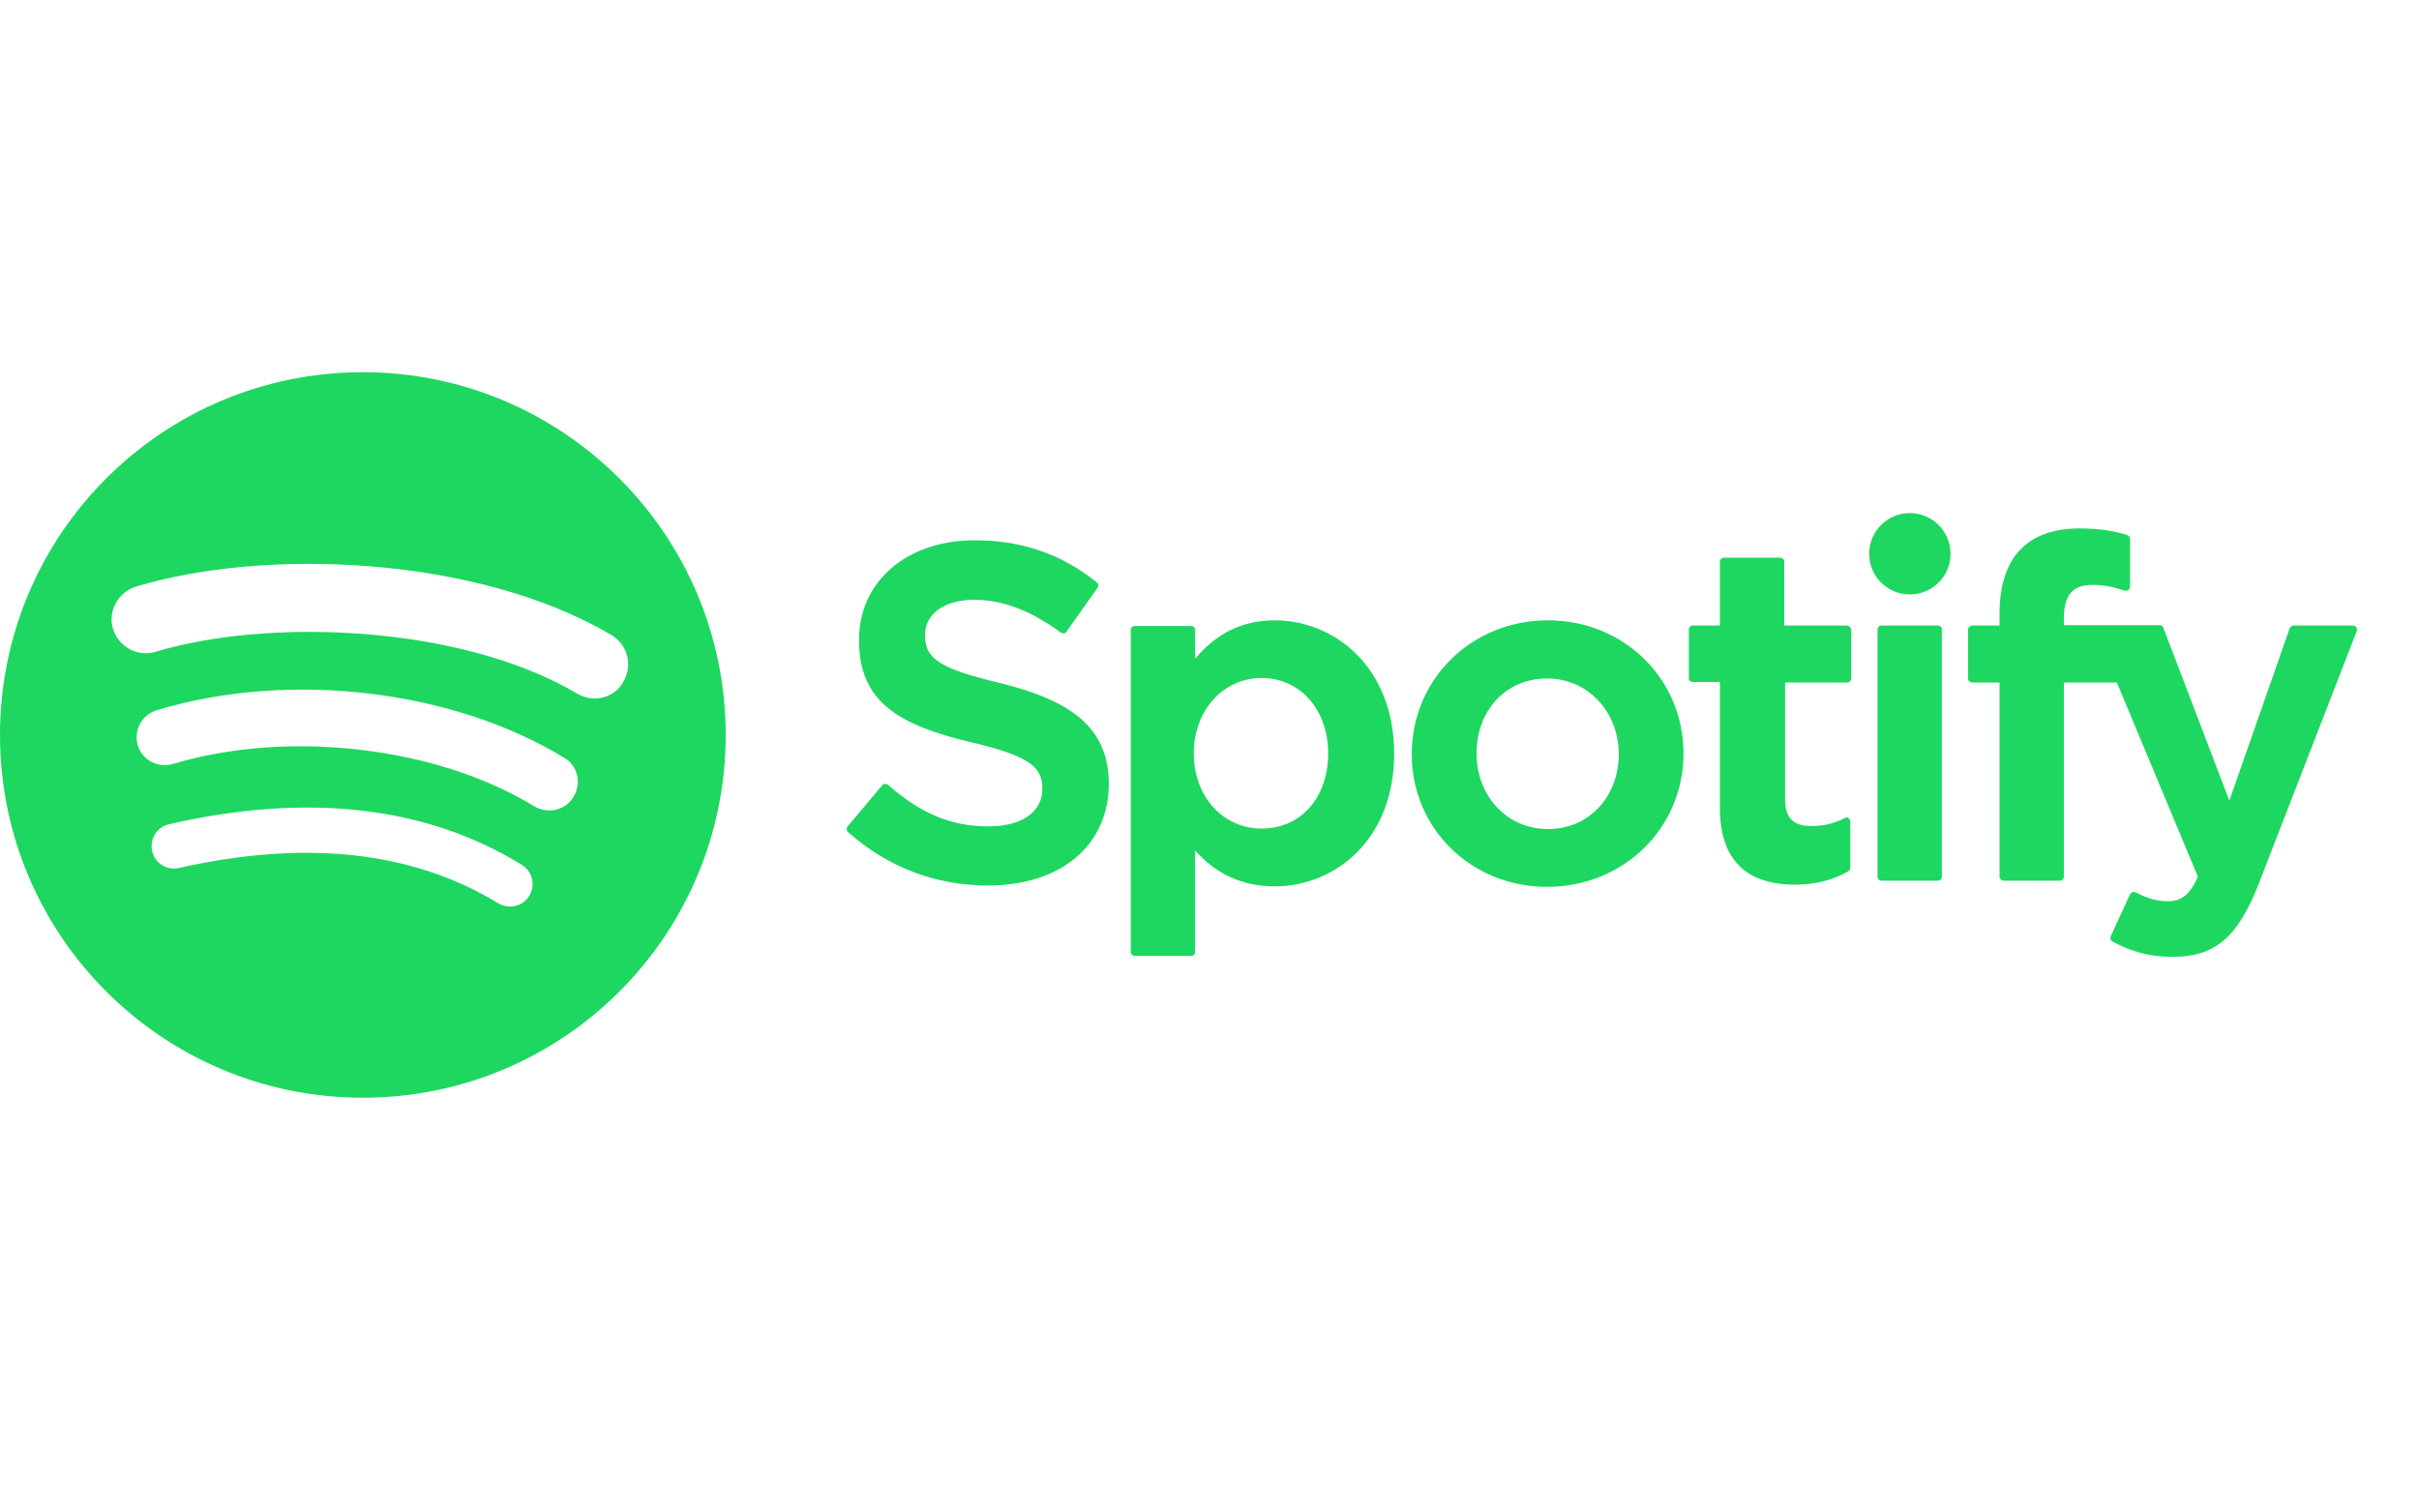
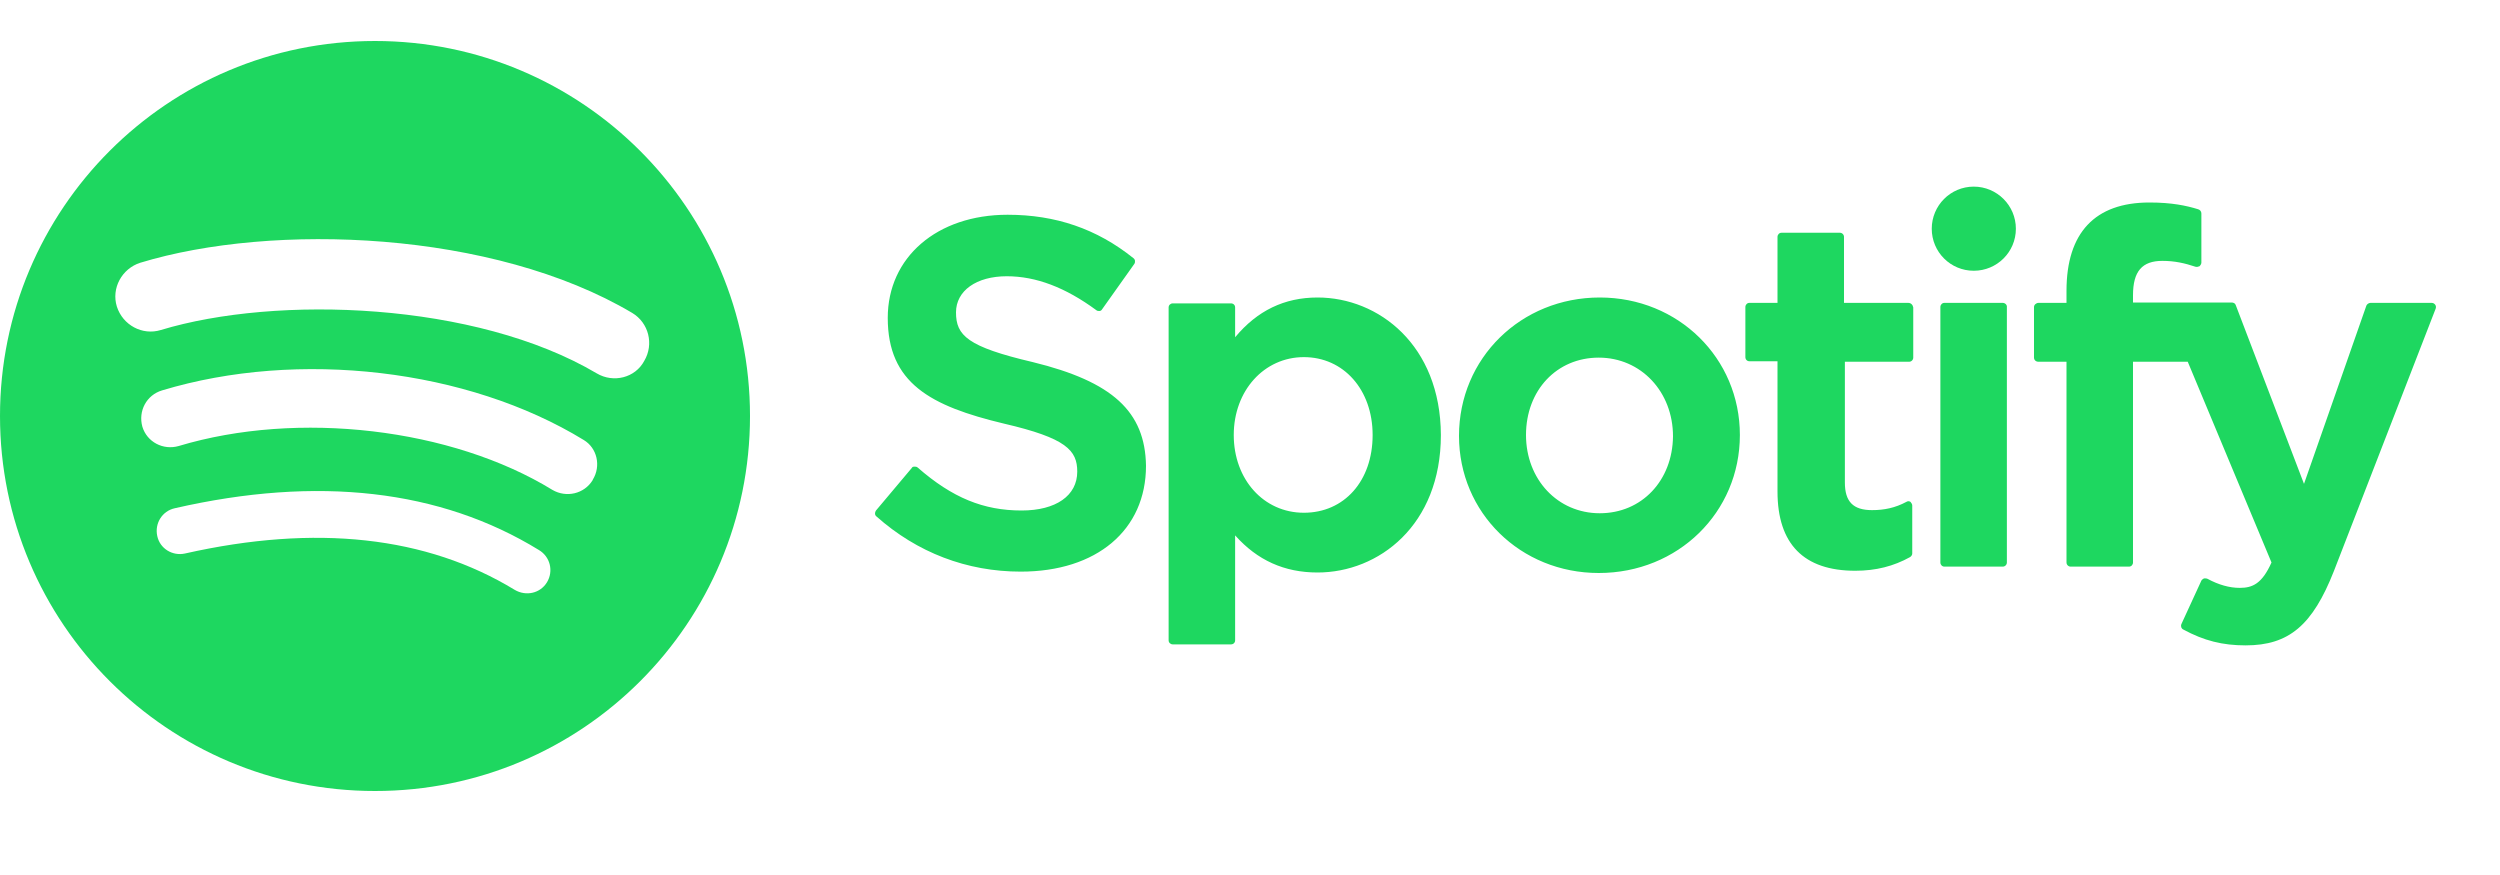
- <svg xmlns="http://www.w3.org/2000/svg" width="80" height="50" viewBox="0 0 20 7" fill="none">
+ <svg xmlns="http://www.w3.org/2000/svg" width="80" viewBox="0 0 20 7" fill="none">
  <path d="M3 0.328C1.34 0.328 0 1.672 0 3.328C0 4.987 1.344 6.328 3 6.328C4.659 6.328 6 4.984 6 3.328C6 1.672 4.656 0.328 3 0.328H3ZM4.376 4.658C4.322 4.747 4.208 4.772 4.118 4.719C3.412 4.289 2.527 4.192 1.48 4.428C1.38 4.45 1.279 4.389 1.258 4.288C1.236 4.188 1.297 4.088 1.398 4.066C2.541 3.804 3.523 3.916 4.311 4.4C4.401 4.453 4.43 4.568 4.376 4.658H4.376ZM4.742 3.84C4.674 3.952 4.53 3.984 4.419 3.919C3.613 3.425 2.384 3.281 1.43 3.568C1.305 3.604 1.176 3.536 1.139 3.414C1.104 3.288 1.172 3.16 1.297 3.123C2.387 2.794 3.741 2.951 4.67 3.52C4.777 3.584 4.81 3.728 4.742 3.838L4.742 3.84ZM4.774 2.987C3.806 2.414 2.211 2.36 1.287 2.64C1.138 2.686 0.982 2.6 0.935 2.453C0.889 2.306 0.975 2.149 1.122 2.102C2.183 1.779 3.946 1.844 5.057 2.503C5.19 2.582 5.233 2.754 5.154 2.887C5.082 3.023 4.907 3.066 4.774 2.987L4.774 2.987Z" fill="#1ED760" />
  <path d="M8.263 2.897C7.739 2.774 7.648 2.684 7.648 2.499C7.648 2.326 7.811 2.21 8.054 2.21C8.289 2.21 8.524 2.3 8.77 2.481C8.777 2.488 8.788 2.488 8.795 2.488C8.806 2.488 8.813 2.481 8.817 2.474L9.074 2.112C9.079 2.105 9.081 2.096 9.08 2.087C9.079 2.078 9.074 2.07 9.067 2.065C8.774 1.83 8.444 1.718 8.061 1.718C7.496 1.718 7.102 2.058 7.102 2.543C7.102 3.064 7.442 3.248 8.032 3.389C8.531 3.505 8.618 3.603 8.618 3.773C8.618 3.965 8.448 4.084 8.173 4.084C7.869 4.084 7.619 3.983 7.341 3.74C7.333 3.733 7.323 3.733 7.315 3.733C7.304 3.733 7.297 3.737 7.294 3.744L7.008 4.084C6.997 4.099 6.997 4.12 7.011 4.131C7.337 4.421 7.735 4.573 8.166 4.573C8.774 4.573 9.168 4.24 9.168 3.726C9.161 3.292 8.9 3.053 8.263 2.897ZM10.54 2.38C10.275 2.38 10.058 2.485 9.881 2.698V2.459C9.881 2.441 9.867 2.427 9.848 2.427H9.382C9.364 2.427 9.349 2.441 9.349 2.459V5.123C9.349 5.141 9.364 5.155 9.382 5.155H9.848C9.867 5.155 9.881 5.141 9.881 5.123V4.283C10.058 4.482 10.275 4.58 10.54 4.58C11.028 4.58 11.527 4.204 11.527 3.48C11.524 2.76 11.028 2.38 10.54 2.38ZM10.981 3.48C10.981 3.849 10.753 4.102 10.431 4.102C10.109 4.102 9.87 3.835 9.87 3.48C9.87 3.125 10.113 2.857 10.431 2.857C10.749 2.857 10.981 3.118 10.981 3.48ZM12.798 2.38C12.168 2.38 11.672 2.865 11.672 3.487C11.672 4.102 12.164 4.584 12.79 4.584C13.424 4.584 13.919 4.099 13.919 3.48C13.919 2.865 13.427 2.38 12.798 2.38ZM12.798 4.106C12.461 4.106 12.208 3.835 12.208 3.48C12.208 3.122 12.454 2.861 12.79 2.861C13.127 2.861 13.384 3.133 13.384 3.491C13.38 3.845 13.134 4.106 12.798 4.106ZM15.266 2.423H14.752V1.895C14.752 1.877 14.737 1.862 14.719 1.862H14.252C14.234 1.862 14.22 1.877 14.22 1.895V2.423H13.995C13.977 2.423 13.963 2.438 13.963 2.456V2.857C13.963 2.876 13.977 2.89 13.995 2.89H14.22V3.932C14.22 4.352 14.43 4.566 14.842 4.566C15.009 4.566 15.15 4.529 15.28 4.457C15.291 4.45 15.298 4.439 15.298 4.428V4.044C15.298 4.034 15.291 4.023 15.284 4.015C15.273 4.008 15.262 4.008 15.251 4.015C15.161 4.063 15.074 4.081 14.976 4.081C14.824 4.081 14.759 4.012 14.759 3.86V2.894H15.273C15.291 2.894 15.306 2.879 15.306 2.861V2.459C15.302 2.438 15.287 2.423 15.266 2.423ZM17.064 2.427V2.362C17.064 2.17 17.137 2.087 17.299 2.087C17.397 2.087 17.477 2.105 17.564 2.134C17.575 2.137 17.585 2.134 17.596 2.13C17.603 2.123 17.611 2.112 17.611 2.101V1.707C17.611 1.692 17.6 1.678 17.585 1.674C17.491 1.645 17.375 1.62 17.195 1.62C16.76 1.62 16.532 1.862 16.532 2.326V2.423H16.308C16.29 2.423 16.272 2.438 16.272 2.456V2.861C16.272 2.879 16.286 2.894 16.308 2.894H16.532V4.5C16.532 4.518 16.547 4.533 16.565 4.533H17.032C17.05 4.533 17.064 4.518 17.064 4.5V2.894H17.502L18.172 4.5C18.096 4.67 18.02 4.703 17.918 4.703C17.835 4.703 17.748 4.678 17.661 4.631C17.654 4.627 17.643 4.627 17.632 4.627C17.625 4.631 17.614 4.638 17.611 4.645L17.451 4.993C17.444 5.011 17.451 5.029 17.466 5.036C17.632 5.126 17.781 5.163 17.965 5.163C18.313 5.163 18.501 5 18.671 4.569L19.485 2.47C19.489 2.459 19.489 2.449 19.482 2.438C19.474 2.427 19.463 2.423 19.453 2.423H18.964C18.95 2.423 18.935 2.434 18.931 2.445L18.432 3.871L17.886 2.441C17.882 2.427 17.868 2.42 17.853 2.42H17.064V2.427ZM16.022 2.423H15.555C15.537 2.423 15.523 2.438 15.523 2.456V4.5C15.523 4.518 15.537 4.533 15.555 4.533H16.022C16.04 4.533 16.055 4.518 16.055 4.5V2.459C16.058 2.438 16.04 2.423 16.022 2.423Z" fill="#1ED760" />
  <path d="M15.79 2.166C15.976 2.166 16.127 2.016 16.127 1.83C16.127 1.644 15.976 1.493 15.79 1.493C15.604 1.493 15.454 1.644 15.454 1.83C15.454 2.016 15.604 2.166 15.79 2.166Z" fill="#1ED760" />
</svg>
